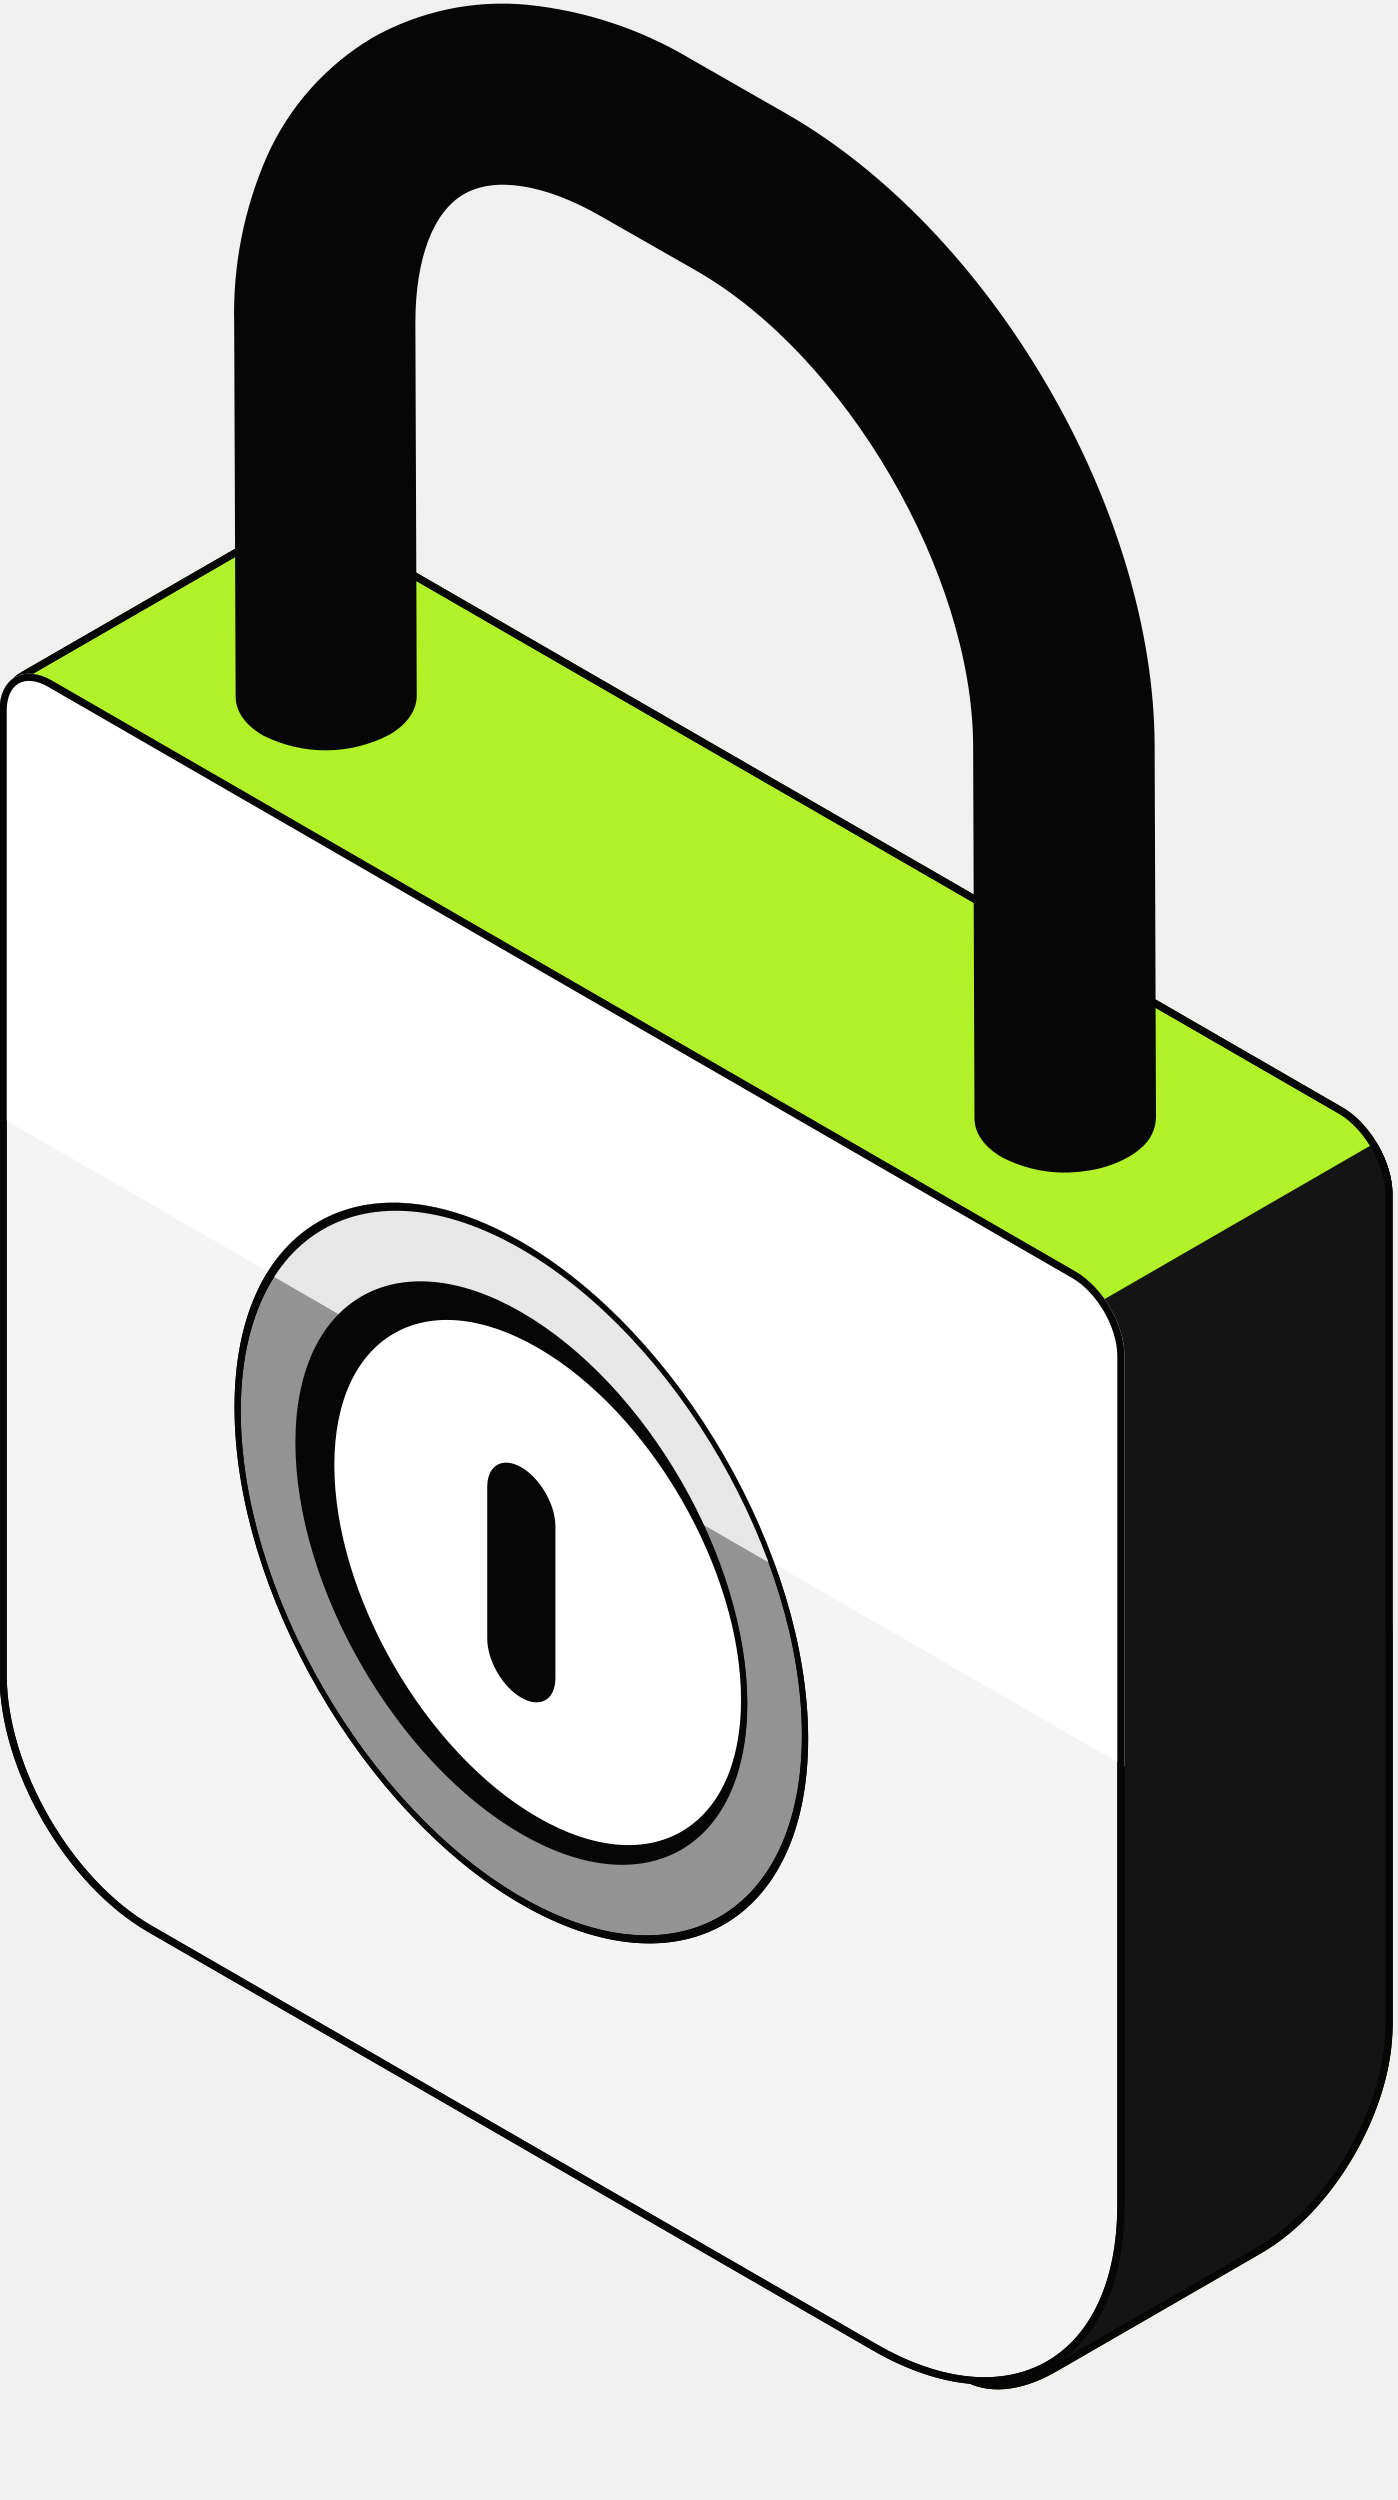
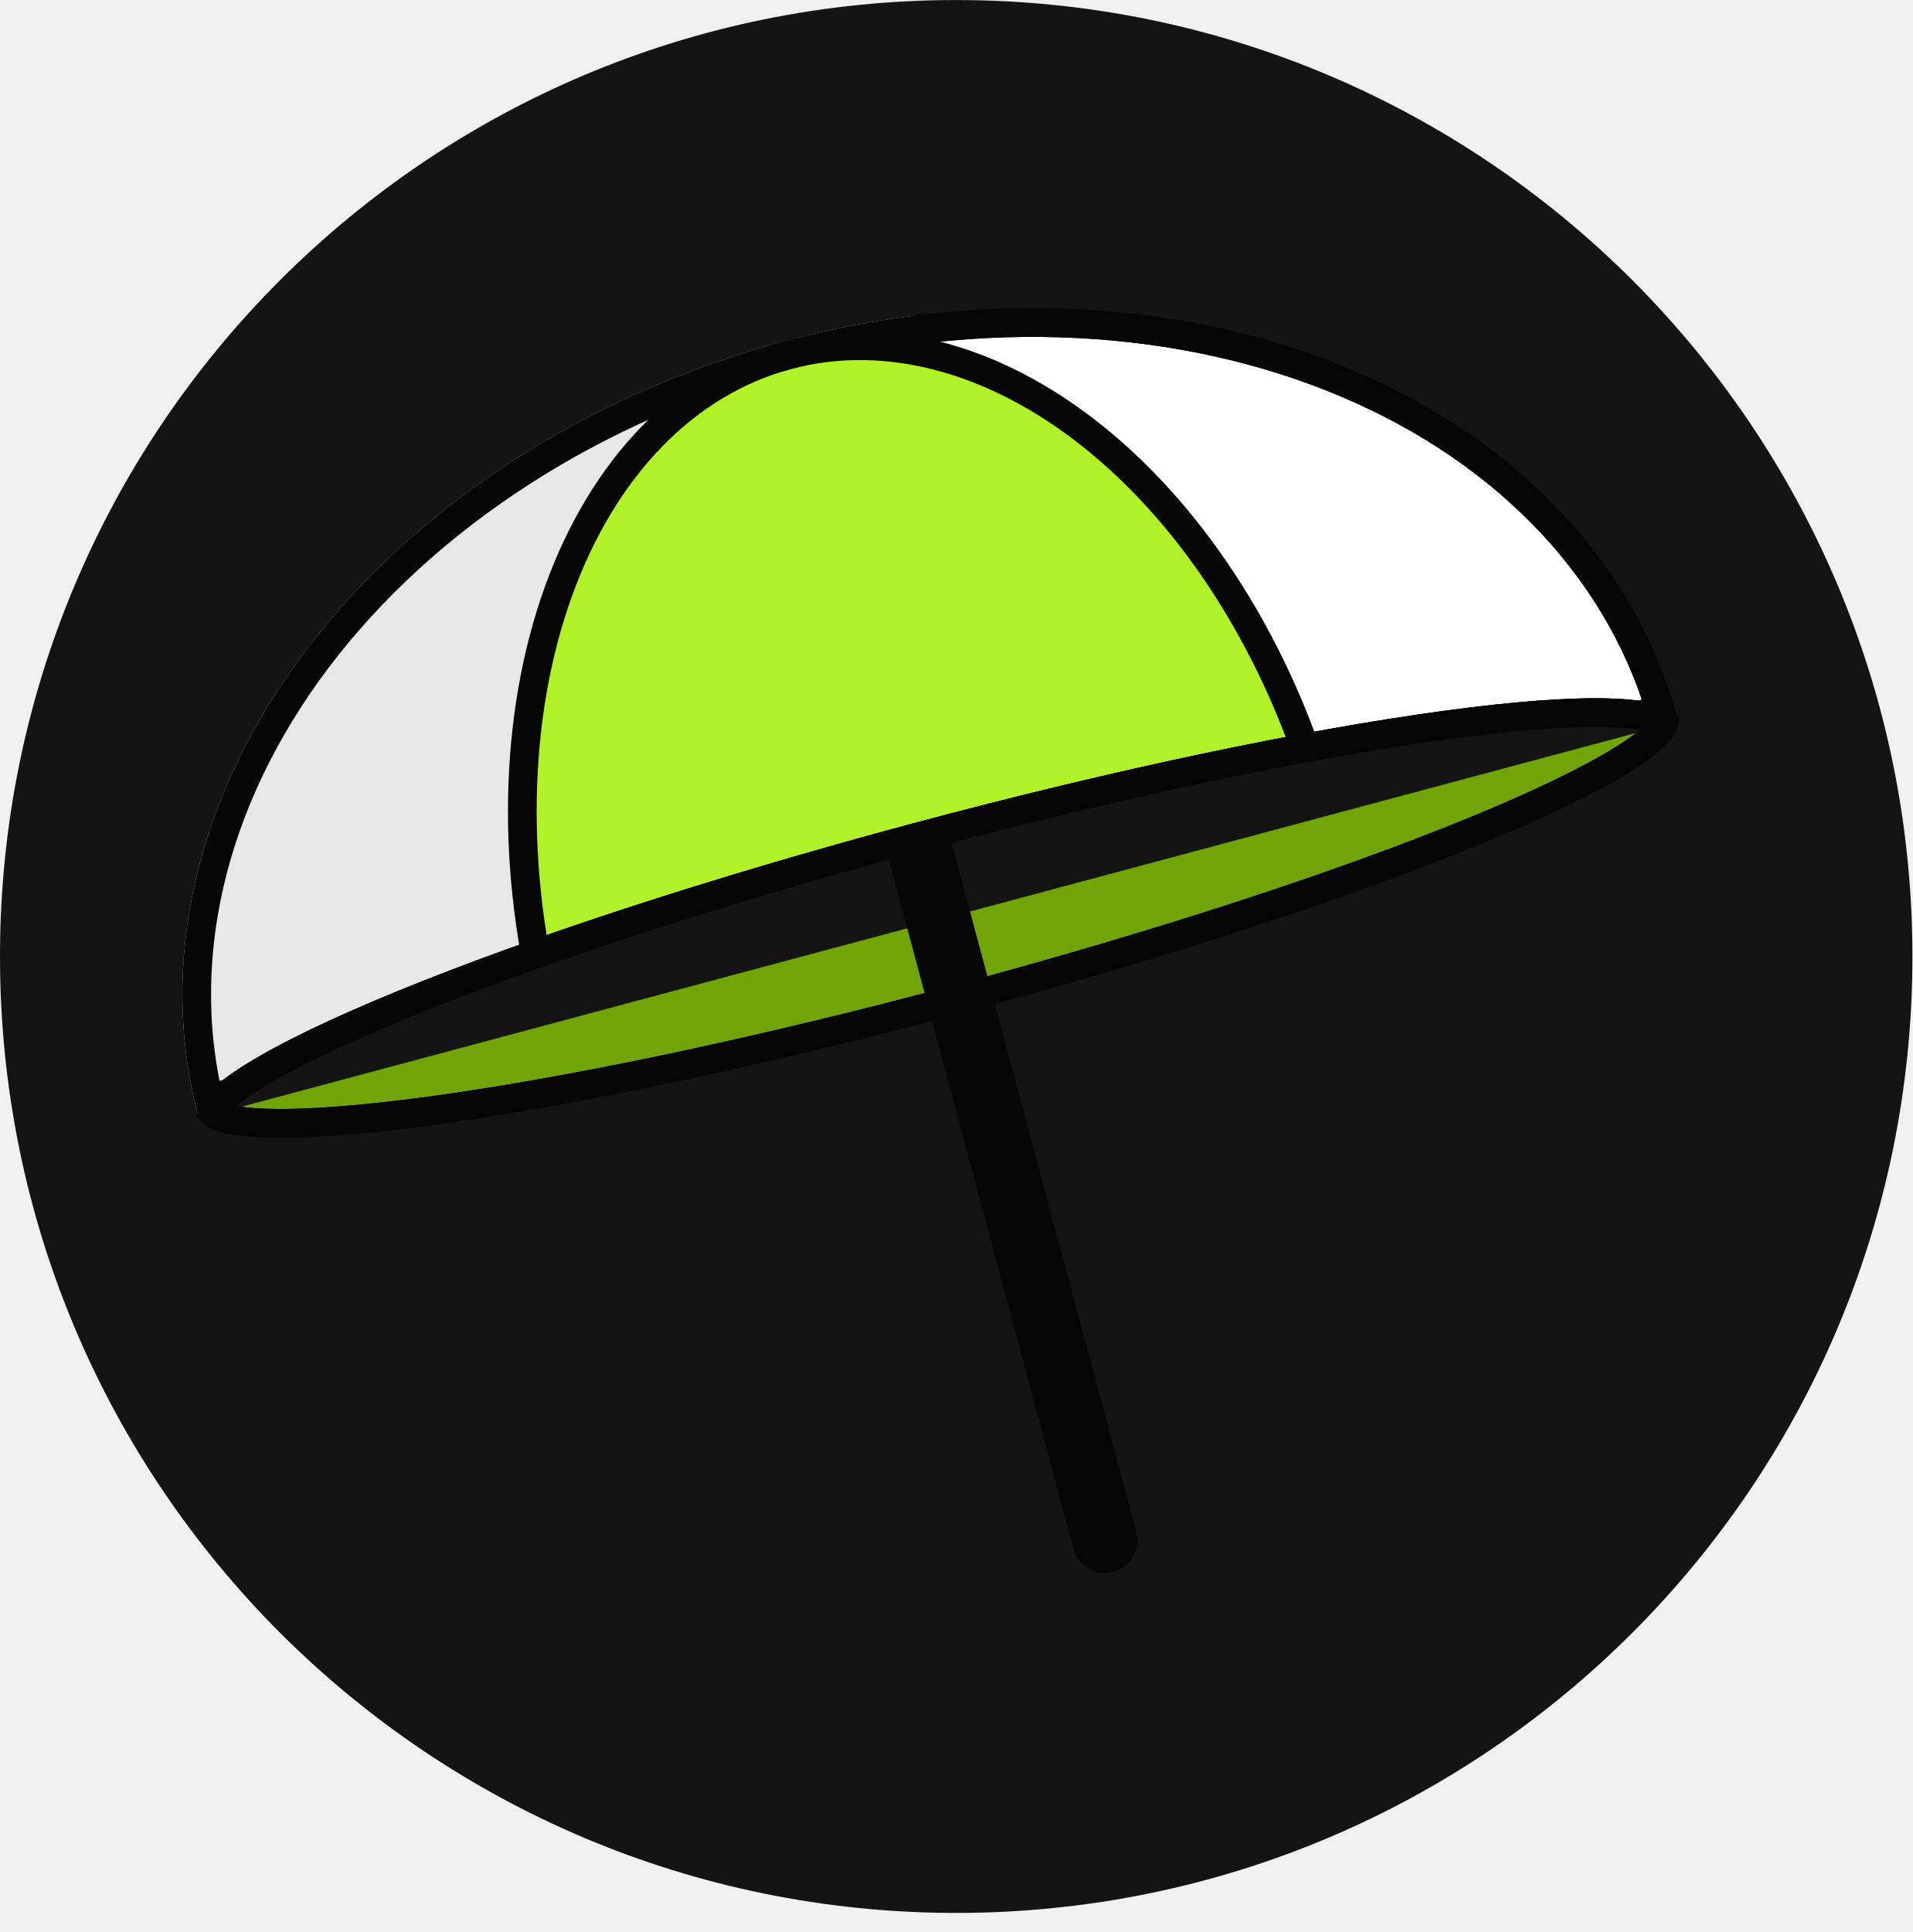
- <svg xmlns="http://www.w3.org/2000/svg" width="194" height="347" viewBox="0 0 194 347" fill="none">
-   <mask id="path-1-inside-1_3753_37169" fill="white">
-     <path fill-rule="evenodd" clip-rule="evenodd" d="M2.888 98.337C0.497 96.957 0.497 94.718 2.888 93.337L37.937 73.102C40.328 71.721 44.206 71.721 46.597 73.102L47.153 73.423C47.455 73.551 47.764 73.705 48.078 73.886L186.344 153.714C190.17 155.923 193.272 161.295 193.272 165.714V226.072C193.281 226.235 193.286 226.402 193.286 226.573V281.214C193.286 292.812 185.143 306.915 175.099 312.714L146.614 329.16C136.57 334.959 128.427 330.258 128.427 318.66V264.019C128.427 259.838 131.205 254.802 134.746 252.401L48.078 202.364C44.252 200.155 41.15 194.782 41.15 190.364L41.15 120.428L2.888 98.337Z" />
+ <svg xmlns="http://www.w3.org/2000/svg" width="100" height="101" viewBox="0 0 100 101" fill="none">
+   <circle cx="50" cy="50.002" r="50" fill="#141414" />
+   <mask id="path-2-inside-1_3786_37611" fill="white">
+     <path d="M87.737 37.624C86.677 33.665 84.626 30.014 81.702 26.877C78.778 23.741 75.038 21.181 70.696 19.345C66.353 17.508 61.494 16.431 56.395 16.173C51.295 15.916 46.056 16.484 40.976 17.846C35.896 19.207 31.075 21.334 26.787 24.107C22.5 26.879 18.83 30.242 15.988 34.004C13.146 37.766 11.187 41.852 10.223 46.03C9.258 50.208 9.308 54.396 10.369 58.355L49.053 47.989L87.737 37.624Z" />
  </mask>
-   <path fill-rule="evenodd" clip-rule="evenodd" d="M2.888 98.337C0.497 96.957 0.497 94.718 2.888 93.337L37.937 73.102C40.328 71.721 44.206 71.721 46.597 73.102L47.153 73.423C47.455 73.551 47.764 73.705 48.078 73.886L186.344 153.714C190.17 155.923 193.272 161.295 193.272 165.714V226.072C193.281 226.235 193.286 226.402 193.286 226.573V281.214C193.286 292.812 185.143 306.915 175.099 312.714L146.614 329.16C136.57 334.959 128.427 330.258 128.427 318.66V264.019C128.427 259.838 131.205 254.802 134.746 252.401L48.078 202.364C44.252 200.155 41.15 194.782 41.15 190.364L41.15 120.428L2.888 98.337Z" fill="#B0F127" />
-   <path d="M2.888 93.337L2.388 92.471L2.388 92.471L2.888 93.337ZM2.888 98.337L2.388 99.203L2.388 99.203L2.888 98.337ZM37.937 73.102L37.437 72.236L37.437 72.236L37.937 73.102ZM46.597 73.102L47.097 72.236L47.097 72.236L46.597 73.102ZM47.153 73.423L46.653 74.289L46.706 74.319L46.763 74.344L47.153 73.423ZM48.078 73.886L47.578 74.752L47.578 74.752L48.078 73.886ZM186.344 153.714L185.844 154.58L185.844 154.58L186.344 153.714ZM193.272 226.072H192.272V226.1L192.273 226.128L193.272 226.072ZM175.099 312.714L175.599 313.58L175.599 313.58L175.099 312.714ZM146.614 329.16L147.114 330.026L147.114 330.026L146.614 329.16ZM134.746 252.401L135.307 253.229L136.628 252.333L135.246 251.535L134.746 252.401ZM48.078 202.364L48.578 201.498L48.578 201.498L48.078 202.364ZM41.15 190.364L40.15 190.364V190.364H41.15ZM41.15 120.428L42.15 120.428L42.15 119.85L41.65 119.562L41.15 120.428ZM2.388 92.471C1.01 93.267 0.095 94.449 0.095 95.837C0.095 97.225 1.01 98.408 2.388 99.203L3.388 97.471C2.375 96.886 2.095 96.259 2.095 95.837C2.095 95.416 2.375 94.788 3.388 94.203L2.388 92.471ZM37.437 72.236L2.388 92.471L3.388 94.203L38.437 73.968L37.437 72.236ZM47.097 72.236C45.714 71.437 43.963 71.066 42.267 71.066C40.571 71.066 38.821 71.437 37.437 72.236L38.437 73.968C39.445 73.386 40.829 73.066 42.267 73.066C43.705 73.066 45.089 73.386 46.097 73.968L47.097 72.236ZM47.653 72.556L47.097 72.236L46.097 73.968L46.653 74.289L47.653 72.556ZM48.578 73.02C48.231 72.82 47.886 72.647 47.542 72.502L46.763 74.344C47.025 74.454 47.297 74.59 47.578 74.752L48.578 73.02ZM186.844 152.848L48.578 73.02L47.578 74.752L185.844 154.58L186.844 152.848ZM194.272 165.714C194.272 163.288 193.427 160.669 192.109 158.385C190.79 156.102 188.945 154.061 186.844 152.848L185.844 154.58C187.569 155.576 189.187 157.325 190.377 159.385C191.566 161.445 192.272 163.721 192.272 165.714H194.272ZM194.272 226.072V165.714H192.272V226.072H194.272ZM192.273 226.128C192.281 226.272 192.286 226.42 192.286 226.573H194.286C194.286 226.384 194.28 226.198 194.27 226.016L192.273 226.128ZM192.286 226.573V281.214H194.286V226.573H192.286ZM192.286 281.214C192.286 286.796 190.32 293.05 187.093 298.639C183.866 304.227 179.433 309.057 174.599 311.848L175.599 313.58C180.809 310.572 185.469 305.451 188.825 299.639C192.181 293.826 194.286 287.23 194.286 281.214H192.286ZM174.599 311.848L146.114 328.294L147.114 330.026L175.599 313.58L174.599 311.848ZM146.114 328.294C141.274 331.088 137.127 331.226 134.254 329.568C131.381 327.909 129.427 324.249 129.427 318.66H127.427C127.427 324.669 129.544 329.158 133.254 331.3C136.964 333.442 141.91 333.031 147.114 330.026L146.114 328.294ZM129.427 318.66V264.019H127.427V318.66H129.427ZM129.427 264.019C129.427 262.135 130.059 259.995 131.136 258.022C132.213 256.05 133.694 254.323 135.307 253.229L134.185 251.574C132.257 252.88 130.578 254.871 129.381 257.063C128.185 259.253 127.427 261.722 127.427 264.019H129.427ZM47.578 203.23L134.246 253.267L135.246 251.535L48.578 201.498L47.578 203.23ZM40.15 190.364C40.15 192.79 40.995 195.409 42.313 197.692C43.632 199.975 45.477 202.017 47.578 203.23L48.578 201.498C46.853 200.501 45.234 198.752 44.045 196.692C42.856 194.632 42.15 192.356 42.15 190.364H40.15ZM40.15 120.428L40.15 190.364L42.15 190.364L42.15 120.428L40.15 120.428ZM2.388 99.203L40.65 121.294L41.65 119.562L3.388 97.471L2.388 99.203Z" fill="#060606" mask="url(#path-1-inside-1_3753_37169)" />
-   <mask id="mask0_3753_37169" style="mask-type:alpha" maskUnits="userSpaceOnUse" x="0" y="72" width="194" height="259">
-     <mask id="path-3-inside-2_3753_37169" fill="white">
-       <path fill-rule="evenodd" clip-rule="evenodd" d="M2.787 101.761L41.15 123.91L41.15 190.367C41.15 194.785 44.252 200.158 48.078 202.367L134.747 252.405C131.207 254.806 128.429 259.842 128.429 264.022V317.714C128.429 329.312 136.572 334.013 146.616 328.214L175.101 311.768C185.145 305.969 193.288 291.866 193.288 280.268V226.576C193.288 226.394 193.282 226.215 193.272 226.042V165.717C193.272 161.299 190.17 155.926 186.344 153.717L48.078 73.89C45.646 72.485 43.506 72.697 42.27 74.174C41.759 74.333 41.28 74.537 40.848 74.786L2.787 96.761C0.395 98.141 0.395 100.38 2.787 101.761Z" />
+   <path d="M87.737 37.624C86.677 33.665 84.626 30.014 81.702 26.877C78.778 23.741 75.038 21.181 70.696 19.345C66.353 17.508 61.494 16.431 56.395 16.173C51.295 15.916 46.056 16.484 40.976 17.846C35.896 19.207 31.075 21.334 26.787 24.107C22.5 26.879 18.83 30.242 15.988 34.004C13.146 37.766 11.187 41.852 10.223 46.03C9.258 50.208 9.308 54.396 10.369 58.355L49.053 47.989L87.737 37.624Z" fill="white" stroke="#060606" stroke-width="3" mask="url(#path-2-inside-1_3786_37611)" />
+   <mask id="mask0_3786_37611" style="mask-type:alpha" maskUnits="userSpaceOnUse" x="9" y="16" width="79" height="43">
+     <mask id="path-3-inside-2_3786_37611" fill="white">
+       <path d="M87.738 37.624C86.677 33.665 84.626 30.014 81.702 26.877C78.778 23.741 75.038 21.181 70.696 19.345C66.354 17.508 61.495 16.431 56.395 16.173C51.296 15.916 46.057 16.484 40.977 17.846C35.897 19.207 31.075 21.334 26.788 24.107C22.5 26.879 18.831 30.242 15.988 34.004C13.146 37.766 11.187 41.852 10.223 46.03C9.259 50.208 9.309 54.396 10.369 58.355L49.053 47.989L87.738 37.624Z" />
    </mask>
-     <path fill-rule="evenodd" clip-rule="evenodd" d="M2.787 101.761L41.15 123.91L41.15 190.367C41.15 194.785 44.252 200.158 48.078 202.367L134.747 252.405C131.207 254.806 128.429 259.842 128.429 264.022V317.714C128.429 329.312 136.572 334.013 146.616 328.214L175.101 311.768C185.145 305.969 193.288 291.866 193.288 280.268V226.576C193.288 226.394 193.282 226.215 193.272 226.042V165.717C193.272 161.299 190.17 155.926 186.344 153.717L48.078 73.89C45.646 72.485 43.506 72.697 42.27 74.174C41.759 74.333 41.28 74.537 40.848 74.786L2.787 96.761C0.395 98.141 0.395 100.38 2.787 101.761Z" fill="#141414" />
-     <path d="M41.15 123.91L42.15 123.91L42.15 123.332L41.65 123.044L41.15 123.91ZM2.787 101.761L2.287 102.627L2.287 102.627L2.787 101.761ZM41.15 190.367L40.15 190.367V190.367H41.15ZM48.078 202.367L47.578 203.233L47.578 203.233L48.078 202.367ZM134.747 252.405L135.308 253.233L136.629 252.337L135.247 251.539L134.747 252.405ZM146.616 328.214L146.116 327.348L146.116 327.348L146.616 328.214ZM175.101 311.768L174.601 310.902L174.601 310.902L175.101 311.768ZM193.272 226.042H192.272V226.072L192.274 226.102L193.272 226.042ZM186.344 153.717L185.844 154.583L185.844 154.583L186.344 153.717ZM48.078 73.89L47.578 74.756L47.578 74.756L48.078 73.89ZM42.27 74.174L42.568 75.128L42.848 75.041L43.037 74.816L42.27 74.174ZM40.848 74.786L41.348 75.652L41.348 75.652L40.848 74.786ZM2.787 96.761L2.287 95.895L2.287 95.895L2.787 96.761ZM41.65 123.044L3.287 100.895L2.287 102.627L40.65 124.776L41.65 123.044ZM42.15 190.367L42.15 123.91L40.15 123.91L40.15 190.367L42.15 190.367ZM48.578 201.501C46.853 200.505 45.234 198.755 44.045 196.696C42.856 194.636 42.15 192.359 42.15 190.367H40.15C40.15 192.793 40.995 195.412 42.313 197.696C43.632 199.979 45.477 202.02 47.578 203.233L48.578 201.501ZM135.247 251.539L48.578 201.501L47.578 203.233L134.247 253.271L135.247 251.539ZM129.429 264.022C129.429 262.139 130.061 259.999 131.138 258.026C132.215 256.054 133.695 254.327 135.308 253.233L134.186 251.578C132.259 252.885 130.58 254.875 129.383 257.067C128.187 259.257 127.429 261.725 127.429 264.022H129.429ZM129.429 317.714V264.022H127.429V317.714H129.429ZM146.116 327.348C141.276 330.142 137.129 330.28 134.256 328.622C131.383 326.963 129.429 323.303 129.429 317.714H127.429C127.429 323.723 129.546 328.212 133.256 330.354C136.966 332.496 141.912 332.085 147.116 329.08L146.116 327.348ZM174.601 310.902L146.116 327.348L147.116 329.08L175.601 312.634L174.601 310.902ZM192.288 280.268C192.288 285.85 190.321 292.104 187.095 297.693C183.868 303.281 179.435 308.111 174.601 310.902L175.601 312.634C180.811 309.626 185.471 304.505 188.827 298.693C192.183 292.881 194.288 286.284 194.288 280.268H192.288ZM192.288 226.576V280.268H194.288V226.576H192.288ZM192.274 226.102C192.283 226.255 192.288 226.413 192.288 226.576H194.288C194.288 226.374 194.282 226.176 194.27 225.982L192.274 226.102ZM192.272 165.717V226.042H194.272V165.717H192.272ZM185.844 154.583C187.569 155.579 189.187 157.329 190.377 159.389C191.566 161.449 192.272 163.725 192.272 165.717H194.272C194.272 163.291 193.427 160.672 192.109 158.389C190.79 156.105 188.945 154.064 186.844 152.851L185.844 154.583ZM47.578 74.756L185.844 154.583L186.844 152.851L48.578 73.024L47.578 74.756ZM43.037 74.816C43.844 73.852 45.385 73.49 47.578 74.756L48.578 73.024C45.906 71.481 43.168 71.543 41.503 73.531L43.037 74.816ZM41.348 75.652C41.708 75.445 42.118 75.268 42.568 75.128L41.972 73.219C41.401 73.397 40.852 73.629 40.348 73.92L41.348 75.652ZM3.287 97.627L41.348 75.652L40.348 73.92L2.287 95.895L3.287 97.627ZM3.287 100.895C2.273 100.309 1.993 99.682 1.993 99.261C1.993 98.839 2.273 98.212 3.287 97.627L2.287 95.895C0.909 96.69 -0.007 97.873 -0.007 99.261C-0.007 100.649 0.909 101.831 2.287 102.627L3.287 100.895Z" fill="#060606" mask="url(#path-3-inside-2_3753_37169)" />
+     <path d="M87.738 37.624C86.677 33.665 84.626 30.014 81.702 26.877C78.778 23.741 75.038 21.181 70.696 19.345C66.354 17.508 61.495 16.431 56.395 16.173C51.296 15.916 46.057 16.484 40.977 17.846C35.897 19.207 31.075 21.334 26.788 24.107C22.5 26.879 18.831 30.242 15.988 34.004C13.146 37.766 11.187 41.852 10.223 46.03C9.259 50.208 9.309 54.396 10.369 58.355L49.053 47.989L87.738 37.624Z" fill="white" stroke="#060606" stroke-width="3" mask="url(#path-3-inside-2_3786_37611)" />
  </mask>
-   <g mask="url(#mask0_3753_37169)">
-     <path d="M128.432 202.678C128.432 198.259 131.534 192.887 135.36 190.678L200.045 153.332C203.871 151.123 206.973 152.914 206.973 157.332L206.973 281.35C206.973 292.948 198.83 307.051 188.786 312.85L146.618 337.196C136.574 342.995 128.432 338.294 128.432 326.696L128.432 202.678Z" fill="#141414" />
+   <g mask="url(#mask0_3786_37611)">
+     <rect x="6.204" y="13.182" width="41.5" height="54.875" fill="#E7E7E7" />
  </g>
-   <mask id="path-6-inside-3_3753_37169" fill="white">
-     <path fill-rule="evenodd" clip-rule="evenodd" d="M2.888 98.337C0.497 96.957 0.497 94.718 2.888 93.337L37.937 73.102C40.328 71.721 44.206 71.721 46.597 73.102L47.153 73.423C47.455 73.551 47.764 73.705 48.078 73.886L186.344 153.714C190.17 155.923 193.272 161.295 193.272 165.714V226.072C193.281 226.235 193.286 226.402 193.286 226.573V281.214C193.286 292.812 185.143 306.915 175.099 312.714L146.614 329.16C136.57 334.959 128.427 330.258 128.427 318.66V264.019C128.427 259.838 131.205 254.802 134.746 252.401L48.078 202.364C44.252 200.155 41.15 194.782 41.15 190.364L41.15 120.428L2.888 98.337Z" />
+   <mask id="path-5-inside-3_3786_37611" fill="white">
+     <path d="M70.045 42.363C68.984 38.405 67.391 34.63 65.356 31.256C63.321 27.881 60.885 24.973 58.185 22.696C55.486 20.419 52.577 18.819 49.624 17.986C46.672 17.154 43.733 17.105 40.977 17.844C38.22 18.583 35.699 20.094 33.558 22.291C31.417 24.488 29.698 27.329 28.499 30.65C27.3 33.972 26.644 37.709 26.569 41.649C26.494 45.589 27.001 49.654 28.062 53.612L49.053 47.988L70.045 42.363Z" />
  </mask>
-   <path d="M2.888 93.337L2.388 92.471L2.388 92.471L2.888 93.337ZM2.888 98.337L2.388 99.203L2.388 99.203L2.888 98.337ZM37.937 73.102L37.437 72.236L37.437 72.236L37.937 73.102ZM46.597 73.102L47.097 72.236L47.097 72.236L46.597 73.102ZM47.153 73.423L46.653 74.289L46.706 74.319L46.763 74.344L47.153 73.423ZM48.078 73.886L47.578 74.752L47.578 74.752L48.078 73.886ZM186.344 153.714L185.844 154.58L185.844 154.58L186.344 153.714ZM193.272 226.072H192.272V226.1L192.273 226.128L193.272 226.072ZM175.099 312.714L175.599 313.58L175.599 313.58L175.099 312.714ZM146.614 329.16L147.114 330.026L147.114 330.026L146.614 329.16ZM134.746 252.401L135.307 253.229L136.628 252.333L135.246 251.535L134.746 252.401ZM48.078 202.364L48.578 201.498L48.578 201.498L48.078 202.364ZM41.15 190.364L40.15 190.364V190.364H41.15ZM41.15 120.428L42.15 120.428L42.15 119.85L41.65 119.562L41.15 120.428ZM2.388 92.471C1.01 93.267 0.095 94.449 0.095 95.837C0.095 97.225 1.01 98.408 2.388 99.203L3.388 97.471C2.375 96.886 2.095 96.259 2.095 95.837C2.095 95.416 2.375 94.788 3.388 94.203L2.388 92.471ZM37.437 72.236L2.388 92.471L3.388 94.203L38.437 73.968L37.437 72.236ZM47.097 72.236C45.714 71.437 43.963 71.066 42.267 71.066C40.571 71.066 38.821 71.437 37.437 72.236L38.437 73.968C39.445 73.386 40.829 73.066 42.267 73.066C43.705 73.066 45.089 73.386 46.097 73.968L47.097 72.236ZM47.653 72.556L47.097 72.236L46.097 73.968L46.653 74.289L47.653 72.556ZM48.578 73.02C48.231 72.82 47.886 72.647 47.542 72.502L46.763 74.344C47.025 74.454 47.297 74.59 47.578 74.752L48.578 73.02ZM186.844 152.848L48.578 73.02L47.578 74.752L185.844 154.58L186.844 152.848ZM194.272 165.714C194.272 163.288 193.427 160.669 192.109 158.385C190.79 156.102 188.945 154.061 186.844 152.848L185.844 154.58C187.569 155.576 189.187 157.325 190.377 159.385C191.566 161.445 192.272 163.721 192.272 165.714H194.272ZM194.272 226.072V165.714H192.272V226.072H194.272ZM192.273 226.128C192.281 226.272 192.286 226.42 192.286 226.573H194.286C194.286 226.384 194.28 226.198 194.27 226.016L192.273 226.128ZM192.286 226.573V281.214H194.286V226.573H192.286ZM192.286 281.214C192.286 286.796 190.32 293.05 187.093 298.639C183.866 304.227 179.433 309.057 174.599 311.848L175.599 313.58C180.809 310.572 185.469 305.451 188.825 299.639C192.181 293.826 194.286 287.23 194.286 281.214H192.286ZM174.599 311.848L146.114 328.294L147.114 330.026L175.599 313.58L174.599 311.848ZM146.114 328.294C141.274 331.088 137.127 331.226 134.254 329.568C131.381 327.909 129.427 324.249 129.427 318.66H127.427C127.427 324.669 129.544 329.158 133.254 331.3C136.964 333.442 141.91 333.031 147.114 330.026L146.114 328.294ZM129.427 318.66V264.019H127.427V318.66H129.427ZM129.427 264.019C129.427 262.135 130.059 259.995 131.136 258.022C132.213 256.05 133.694 254.323 135.307 253.229L134.185 251.574C132.257 252.88 130.578 254.871 129.381 257.063C128.185 259.253 127.427 261.722 127.427 264.019H129.427ZM47.578 203.23L134.246 253.267L135.246 251.535L48.578 201.498L47.578 203.23ZM40.15 190.364C40.15 192.79 40.995 195.409 42.313 197.692C43.632 199.975 45.477 202.017 47.578 203.23L48.578 201.498C46.853 200.501 45.234 198.752 44.045 196.692C42.856 194.632 42.15 192.356 42.15 190.364H40.15ZM40.15 120.428L40.15 190.364L42.15 190.364L42.15 120.428L40.15 120.428ZM2.388 99.203L40.65 121.294L41.65 119.562L3.388 97.471L2.388 99.203Z" fill="#060606" mask="url(#path-6-inside-3_3753_37169)" />
-   <path d="M6.928 94.897L149.086 176.971C152.673 179.043 155.581 184.079 155.581 188.221L155.581 306.038C155.581 327.854 140.266 336.696 121.373 325.788L20.785 267.713C9.545 261.224 0.433 245.442 0.433 232.463L0.433 98.647C0.433 94.504 3.341 92.825 6.928 94.897Z" fill="#F4F4F4" stroke="#060606" />
-   <mask id="mask1_3753_37169" style="mask-type:alpha" maskUnits="userSpaceOnUse" x="0" y="93" width="157" height="239">
-     <path d="M6.928 94.893L149.086 176.968C152.673 179.039 155.581 184.075 155.581 188.218L155.581 306.034C155.581 327.85 140.266 336.692 121.373 325.784L20.785 267.709C9.545 261.22 0.433 245.438 0.433 232.459L0.433 98.643C0.433 94.5 3.341 92.822 6.928 94.893Z" fill="#B0F127" stroke="#060606" />
+   <path d="M70.045 42.363C68.984 38.405 67.391 34.63 65.356 31.256C63.321 27.881 60.885 24.973 58.185 22.696C55.486 20.419 52.577 18.819 49.624 17.986C46.672 17.154 43.733 17.105 40.977 17.844C38.22 18.583 35.699 20.094 33.558 22.291C31.417 24.488 29.698 27.329 28.499 30.65C27.3 33.972 26.644 37.709 26.569 41.649C26.494 45.589 27.001 49.654 28.062 53.612L49.053 47.988L70.045 42.363Z" fill="#B0F127" stroke="#060606" stroke-width="3" mask="url(#path-5-inside-3_3786_37611)" />
+   <mask id="path-6-inside-4_3786_37611" fill="white">
+     <path d="M87.738 37.622C86.677 33.663 84.626 30.012 81.702 26.875C78.778 23.739 75.038 21.18 70.696 19.343C66.354 17.506 61.495 16.429 56.395 16.171C51.296 15.914 46.057 16.482 40.977 17.843C35.897 19.205 31.075 21.332 26.788 24.105C22.5 26.877 18.831 30.24 15.988 34.002C13.146 37.764 11.187 41.85 10.223 46.028C9.259 50.206 9.309 54.394 10.369 58.353L49.053 47.987L87.738 37.622Z" />
  </mask>
-   <g mask="url(#mask1_3753_37169)">
-     <rect width="247.334" height="64.632" transform="matrix(0.866025 0.5 -2.20305e-08 1 -20.9082 78.3223)" fill="white" />
+   <path d="M87.738 37.622C86.677 33.663 84.626 30.012 81.702 26.875C78.778 23.739 75.038 21.18 70.696 19.343C66.354 17.506 61.495 16.429 56.395 16.171C51.296 15.914 46.057 16.482 40.977 17.843C35.897 19.205 31.075 21.332 26.788 24.105C22.5 26.877 18.831 30.24 15.988 34.002C13.146 37.764 11.187 41.85 10.223 46.028C9.259 50.206 9.309 54.394 10.369 58.353L49.053 47.987L87.738 37.622Z" stroke="#060606" stroke-width="3" mask="url(#path-6-inside-4_3786_37611)" />
+   <path d="M86.466 37.556C86.851 37.673 86.973 37.783 87.007 37.819C86.996 37.868 86.945 38.024 86.67 38.318C86.308 38.706 85.696 39.179 84.818 39.724C83.071 40.807 80.425 42.079 77.059 43.459C70.335 46.213 60.844 49.348 50.183 52.205C39.521 55.061 29.734 57.092 22.535 58.068C18.929 58.557 16.002 58.778 13.948 58.713C12.915 58.681 12.149 58.577 11.64 58.422C11.255 58.304 11.133 58.195 11.1 58.158C11.11 58.11 11.162 57.954 11.436 57.66C11.799 57.272 12.411 56.799 13.289 56.254C15.036 55.171 17.681 53.898 21.048 52.519C27.771 49.765 37.262 46.63 47.924 43.773C58.585 40.916 68.372 38.886 75.572 37.909C79.177 37.42 82.105 37.2 84.159 37.265C85.192 37.297 85.958 37.401 86.466 37.556Z" fill="#71A407" stroke="#060606" stroke-width="1.5" />
+   <mask id="mask1_3786_37611" style="mask-type:alpha" maskUnits="userSpaceOnUse" x="10" y="36" width="78" height="24">
+     <path d="M86.466 37.556C86.851 37.673 86.973 37.783 87.007 37.819C86.996 37.868 86.945 38.024 86.67 38.318C86.308 38.706 85.696 39.179 84.818 39.724C83.071 40.807 80.425 42.079 77.059 43.459C70.335 46.213 60.844 49.348 50.183 52.205C39.521 55.061 29.734 57.092 22.535 58.068C18.929 58.557 16.002 58.778 13.948 58.713C12.915 58.681 12.149 58.577 11.64 58.422C11.255 58.304 11.133 58.195 11.1 58.158C11.11 58.11 11.162 57.954 11.436 57.66C11.799 57.272 12.411 56.799 13.289 56.254C15.036 55.171 17.681 53.898 21.048 52.519C27.771 49.765 37.262 46.63 47.924 43.773C58.585 40.916 68.372 38.886 75.572 37.909C79.177 37.42 82.105 37.2 84.159 37.265C85.192 37.297 85.958 37.401 86.466 37.556Z" fill="#71A407" stroke="#060606" stroke-width="1.5" />
+   </mask>
+   <g mask="url(#mask1_3786_37611)">
+     <rect x="2.956" y="31.721" width="88.699" height="27.75" transform="rotate(-15 2.95581 31.7207)" fill="#141414" />
  </g>
-   <path d="M6.928 94.897L149.086 176.971C152.673 179.043 155.581 184.079 155.581 188.221L155.581 306.038C155.581 327.854 140.266 336.696 121.373 325.788L20.785 267.713C9.545 261.224 0.433 245.442 0.433 232.463L0.433 98.647C0.433 94.504 3.341 92.825 6.928 94.897Z" stroke="#060606" />
-   <circle r="45.468" transform="matrix(0.866025 0.5 -2.20305e-08 1 72.3606 218.34)" fill="#939393" stroke="#060606" />
-   <mask id="mask2_3753_37169" style="mask-type:alpha" maskUnits="userSpaceOnUse" x="32" y="166" width="81" height="104">
-     <circle r="45.468" transform="matrix(0.866025 0.5 -2.20305e-08 1 72.3606 218.34)" fill="#939393" stroke="#060606" />
-   </mask>
-   <g mask="url(#mask2_3753_37169)">
-     <rect width="247.334" height="64.785" transform="matrix(0.866025 0.5 -2.20305e-08 1 -17.8672 80.1738)" fill="#E7E7E7" />
-   </g>
-   <circle r="45.468" transform="matrix(0.866025 0.5 -2.20305e-08 1 72.3606 218.34)" stroke="#060606" />
-   <circle r="35.712" transform="matrix(0.866025 0.5 -2.20305e-08 1 72.3625 218.343)" fill="#060606" stroke="#060606" />
-   <circle r="33.091" transform="matrix(0.866025 0.5 -2.20305e-08 1 74.632 219.655)" fill="white" stroke="#060606" />
-   <rect x="0.433" y="0.75" width="9.926" height="30.987" rx="4.963" transform="matrix(0.866025 0.5 -2.20305e-08 1 67.6869 200.711)" fill="#060606" stroke="#060606" />
-   <path d="M33.005 44.935L33.206 96.692C33.206 98.489 34.392 100.285 36.762 101.646C39.41 102.981 42.339 103.667 45.305 103.647C48.272 103.628 51.192 102.904 53.822 101.534C56.192 100.151 57.355 98.332 57.344 96.536L57.154 44.801C57.154 35.775 59.658 29.114 64.119 26.526C68.58 23.938 75.645 25.009 83.494 29.494L96.842 37.114C117.749 49.063 135.48 79.455 135.57 103.487L135.76 155.244C135.76 157.041 136.956 158.837 139.326 160.198C142.763 161.977 146.677 162.626 150.506 162.05C152.589 161.81 154.604 161.158 156.431 160.131C157.022 159.795 157.573 159.395 158.075 158.937C158.64 158.472 159.1 157.893 159.424 157.237C159.748 156.581 159.928 155.864 159.953 155.133L159.763 103.398C159.696 87.677 154.419 70.005 144.871 53.66C135.324 37.315 122.511 24.004 108.861 16.195L95.523 8.563C88.701 4.496 81.069 1.971 73.163 1.166C65.786 0.456 58.368 2.034 51.922 5.685C45.567 9.473 40.538 15.127 37.522 21.873C34.338 29.137 32.796 37.01 33.005 44.935Z" fill="#060606" stroke="#060606" stroke-linecap="round" stroke-linejoin="round" />
+   <path d="M86.466 37.556C86.851 37.673 86.974 37.783 87.007 37.819C86.996 37.868 86.945 38.024 86.67 38.318C86.308 38.706 85.696 39.179 84.818 39.724C83.071 40.807 80.426 42.079 77.059 43.459C70.336 46.213 60.845 49.348 50.183 52.205C39.521 55.061 29.735 57.092 22.535 58.068C18.93 58.557 16.002 58.778 13.948 58.713C12.915 58.681 12.149 58.577 11.641 58.422C11.256 58.304 11.133 58.195 11.1 58.158C11.111 58.11 11.162 57.954 11.437 57.66C11.799 57.272 12.411 56.799 13.289 56.254C15.036 55.171 17.681 53.898 21.048 52.519C27.771 49.765 37.262 46.63 47.924 43.773C58.586 40.916 68.372 38.886 75.572 37.909C79.177 37.42 82.105 37.2 84.159 37.265C85.192 37.297 85.958 37.401 86.466 37.556Z" stroke="#060606" stroke-width="1.5" />
+   <path d="M46.529 45.13C46.286 44.223 46.824 43.291 47.731 43.048V43.048C48.637 42.806 49.569 43.343 49.812 44.25L59.414 80.086C59.657 80.993 59.119 81.924 58.212 82.167V82.167C57.306 82.41 56.374 81.872 56.131 80.966L46.529 45.13Z" fill="#060606" />
</svg>
